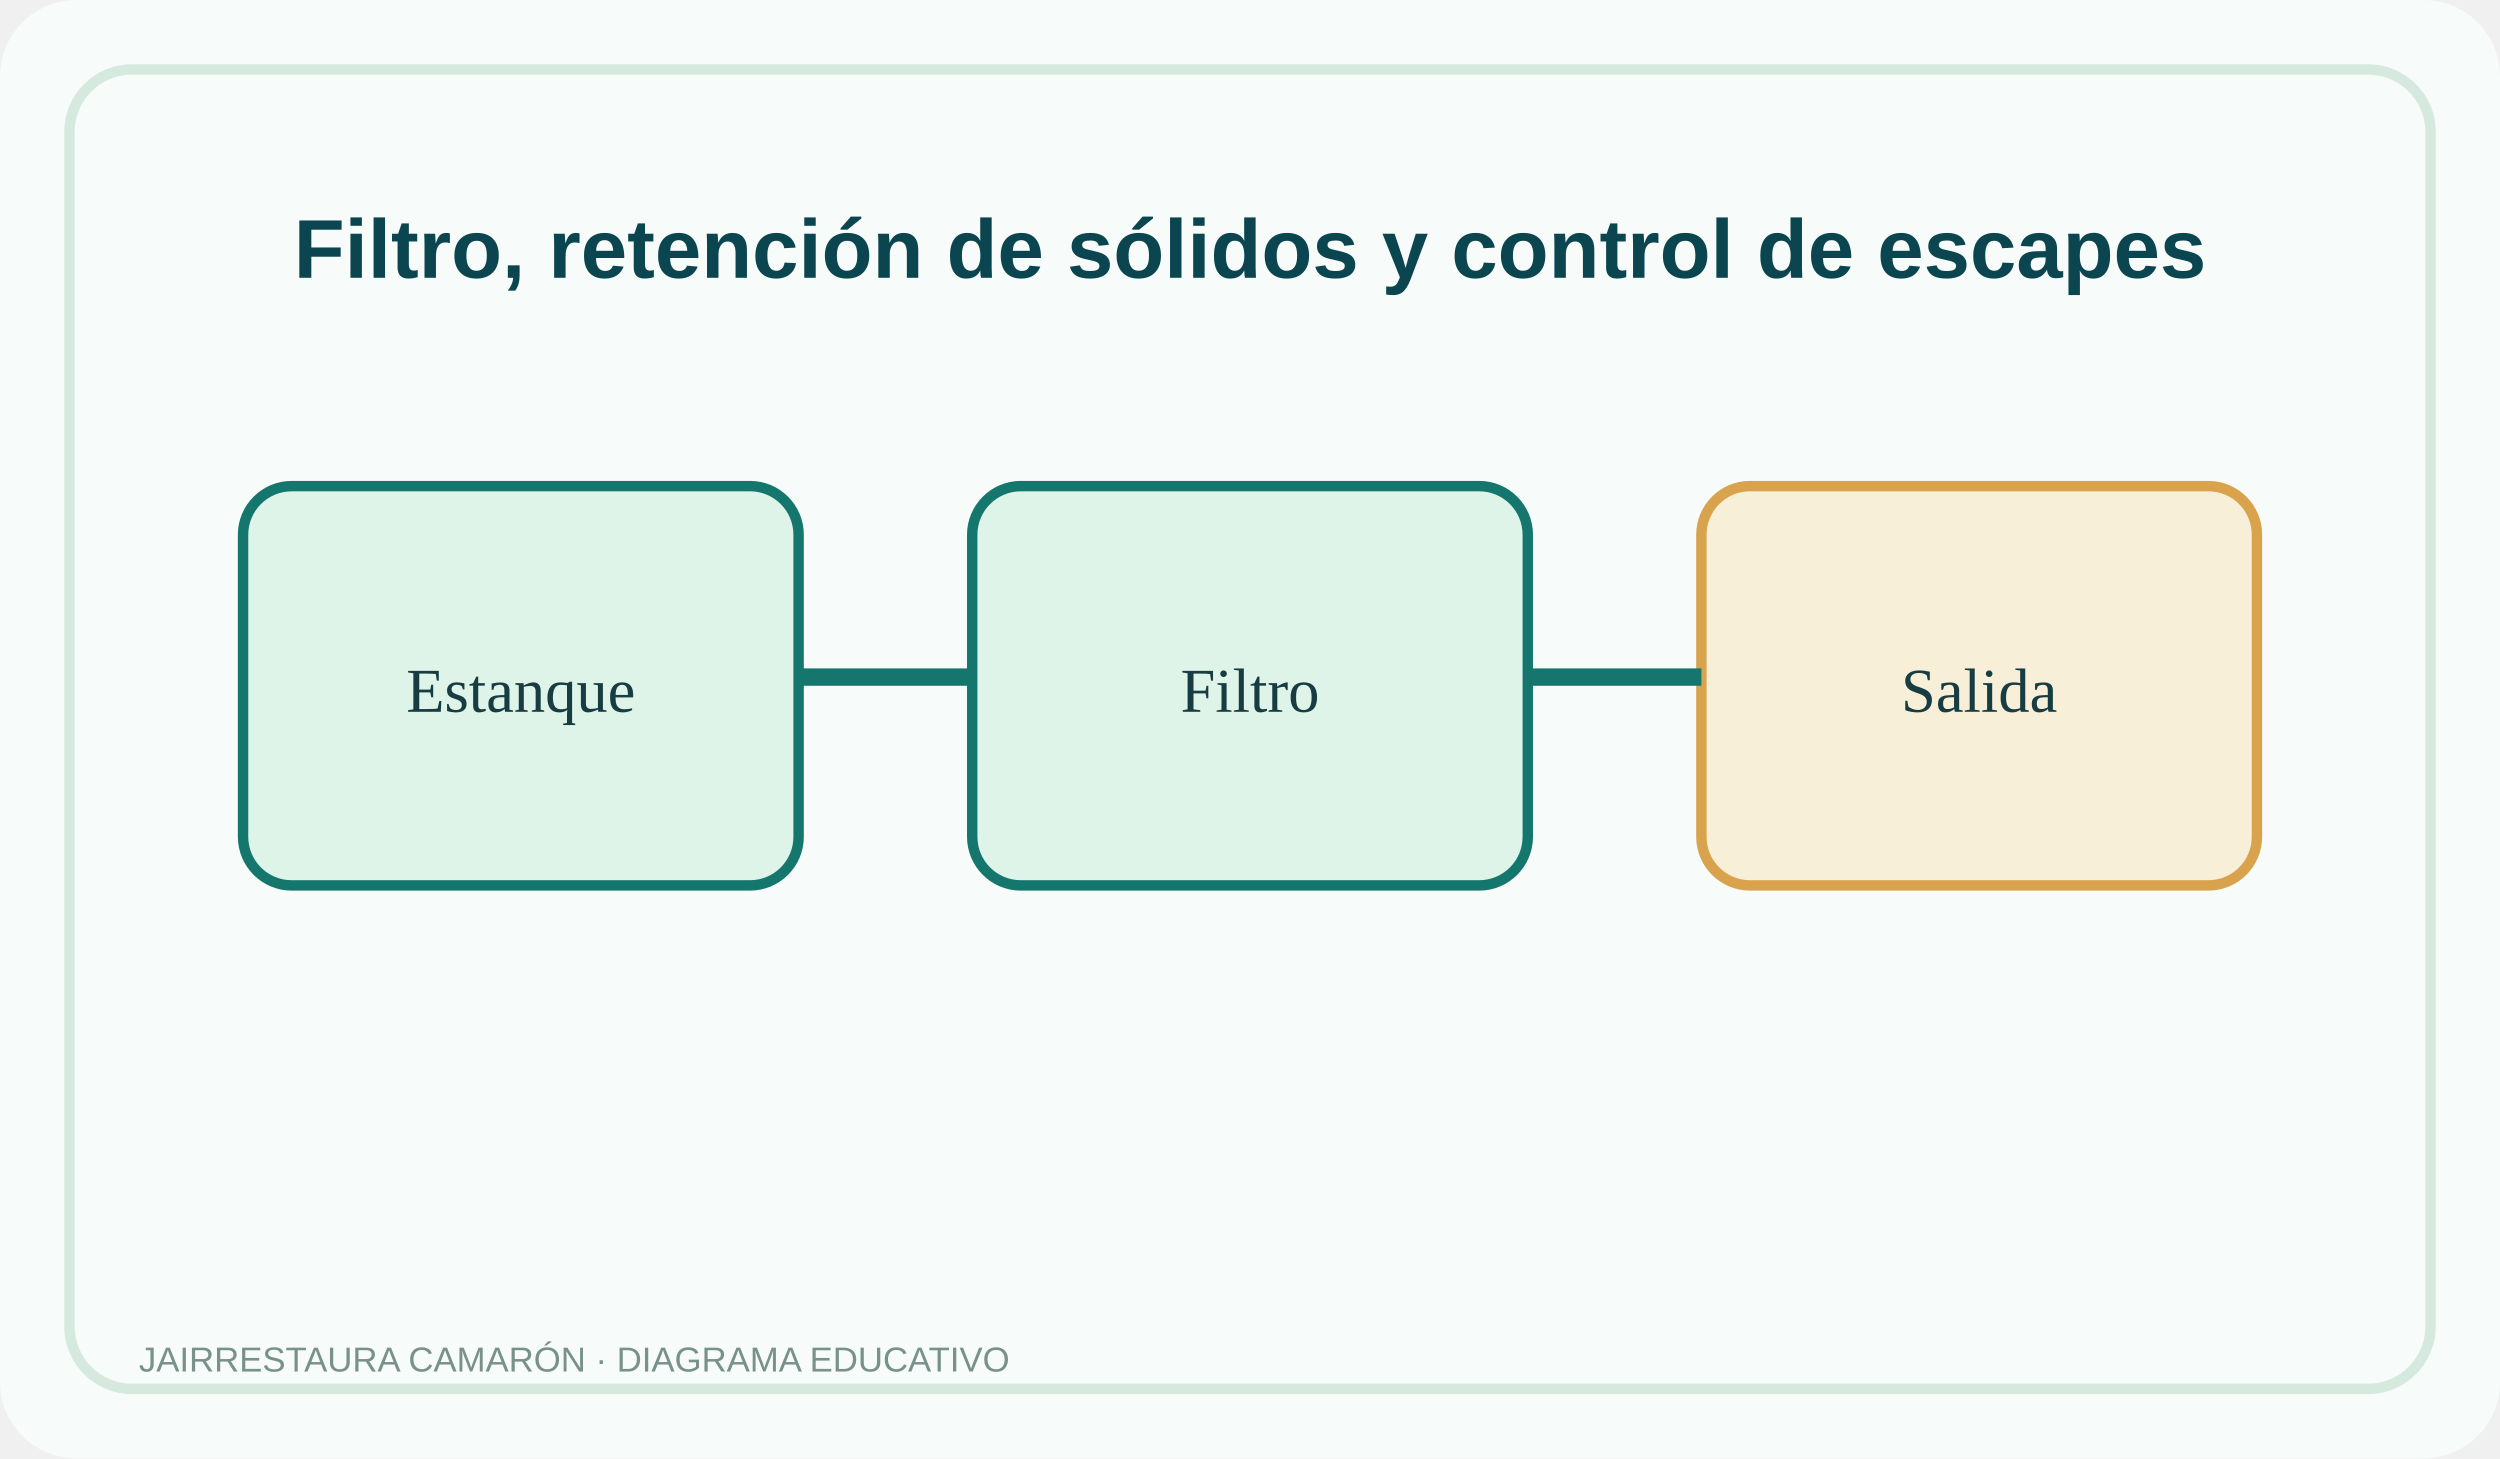
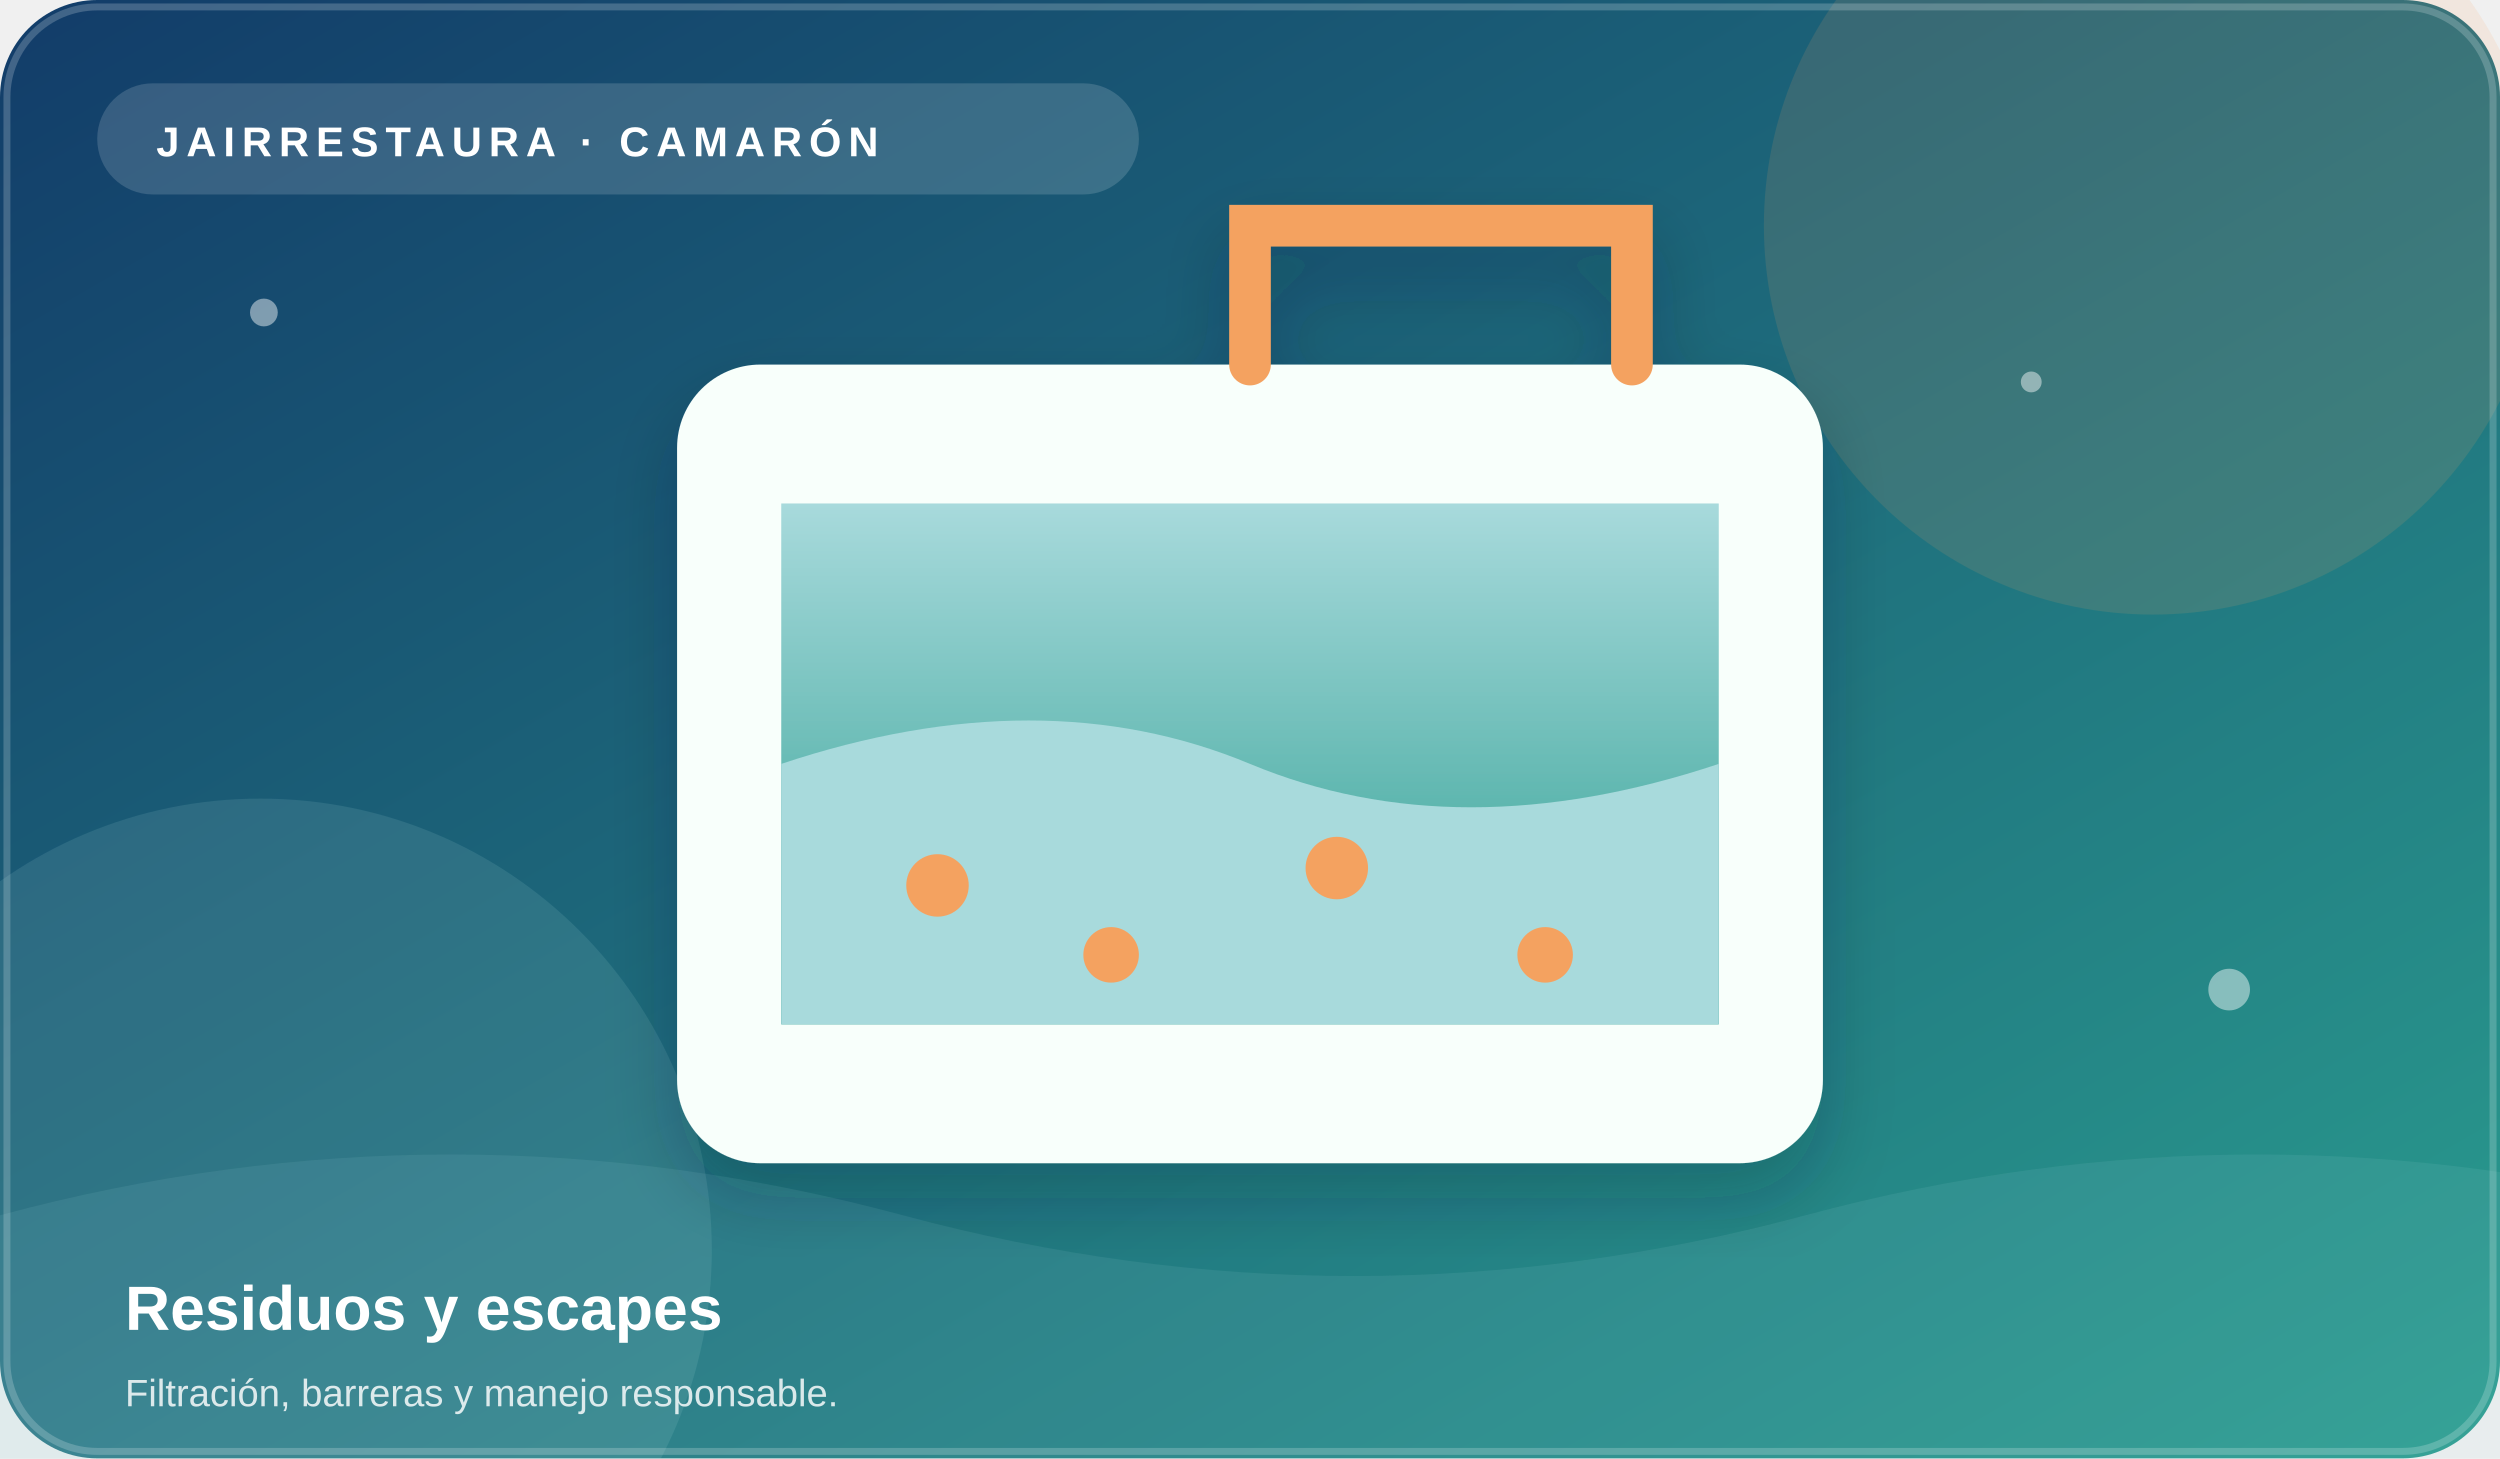
- <svg xmlns="http://www.w3.org/2000/svg" viewBox="0 0 720 420">
-   <rect width="720" height="420" rx="22" fill="#f7fbf9" />
-   <rect x="20" y="20" width="680" height="380" rx="18" fill="none" stroke="#d5e9df" stroke-width="3" />
-   <text x="360" y="80" text-anchor="middle" font-family="Arial" font-size="24" font-weight="700" fill="#0b4650">Filtro, retención de sólidos y control de escapes</text>
-   <rect x="70" y="140" width="160" height="115" rx="14" fill="#dff4e9" stroke="#14766d" stroke-width="3" />
-   <rect x="280" y="140" width="160" height="115" rx="14" fill="#dff4e9" stroke="#14766d" stroke-width="3" />
-   <rect x="490" y="140" width="160" height="115" rx="14" fill="#f8efd9" stroke="#d9a34d" stroke-width="3" />
-   <g font-size="18" fill="#173c42" text-anchor="middle">
-     <text x="150" y="205">Estanque</text>
-     <text x="360" y="205">Filtro</text>
-     <text x="570" y="205">Salida</text>
+ <svg xmlns="http://www.w3.org/2000/svg" viewBox="0 0 720 420" role="img" aria-labelledby="t d">
+   <defs>
+     <linearGradient id="bg" x2="1" y2="1">
+       <stop stop-color="#123c69" />
+       <stop offset="1" stop-color="#2a9d8f" />
+     </linearGradient>
+     <linearGradient id="water" x2="0" y2="1">
+       <stop stop-color="#a8dadc" />
+       <stop offset="1" stop-color="#2a9d8f" />
+     </linearGradient>
+     <linearGradient id="gold" x2="1" y2="1">
+       <stop stop-color="#f4a261" />
+       <stop offset="1" stop-color="#e76f51" />
+     </linearGradient>
+     <filter id="shadow">
+       <feDropShadow dx="0" dy="10" stdDeviation="10" flood-color="#032b36" flood-opacity=".24" />
+     </filter>
+   </defs>
+   <rect width="720" height="420" rx="28" fill="url(#bg)" />
+   <circle cx="620" cy="65" r="112" fill="#f4a261" opacity=".13" />
+   <circle cx="75" cy="360" r="130" fill="#a8dadc" opacity=".13" />
+   <g fill="#fff" opacity=".45">
+     <circle cx="76" cy="90" r="4">
+       <animate attributeName="cy" values="90;70;90" dur="4s" repeatCount="indefinite" />
+     </circle>
+     <circle cx="642" cy="285" r="6">
+       <animate attributeName="cy" values="285;260;285" dur="5s" repeatCount="indefinite" />
+     </circle>
+     <circle cx="585" cy="110" r="3" />
  </g>
-   <path d="M230 195h50 M440 195h50" stroke="#14766d" stroke-width="5" />
-   <text x="40" y="395" font-family="Arial" font-size="10" fill="#78918a">JAIRRESTAURA CAMARÓN · DIAGRAMA EDUCATIVO</text>
+   <g filter="url(#shadow)">
+     <rect x="195" y="105" width="330" height="230" rx="24" fill="#f8fffb" />
+     <path d="M225 145 H495 V295 H225Z" fill="url(#water)" />
+     <path d="M225 220 Q300 195 360 220 T495 220 V295 H225Z" fill="#a8dadc" />
+     <g fill="#f4a261">
+       <circle cx="270" cy="255" r="9" />
+       <circle cx="320" cy="275" r="8" />
+       <circle cx="385" cy="250" r="9" />
+       <circle cx="445" cy="275" r="8" />
+     </g>
+     <path d="M360 105 V65 H470 V105" fill="none" stroke="#f4a261" stroke-width="12" stroke-linecap="round" />
+   </g>
+   <path d="M0 350 Q130 315 260 350 T520 350 T780 350 V420 H0Z" fill="#a8dadc" opacity=".10" />
+   <rect x="28" y="24" width="300" height="32" rx="16" fill="#fff" fill-opacity=".15" />
+   <text x="45" y="45" fill="#fff" font-family="Arial,sans-serif" font-size="12" font-weight="700" letter-spacing="2">JAIRRESTAURA · CAMARÓN</text>
+   <text x="36" y="383" fill="#fff" font-family="Arial,sans-serif" font-size="18" font-weight="800">Residuos y escapes</text>
+   <text x="36" y="405" fill="#fff" fill-opacity=".82" font-family="Arial,sans-serif" font-size="11">Filtración, barreras y manejo responsable.</text>
+   <rect x="2" y="2" width="716" height="416" rx="26" fill="none" stroke="#fff" stroke-opacity=".2" stroke-width="2" />
</svg>
